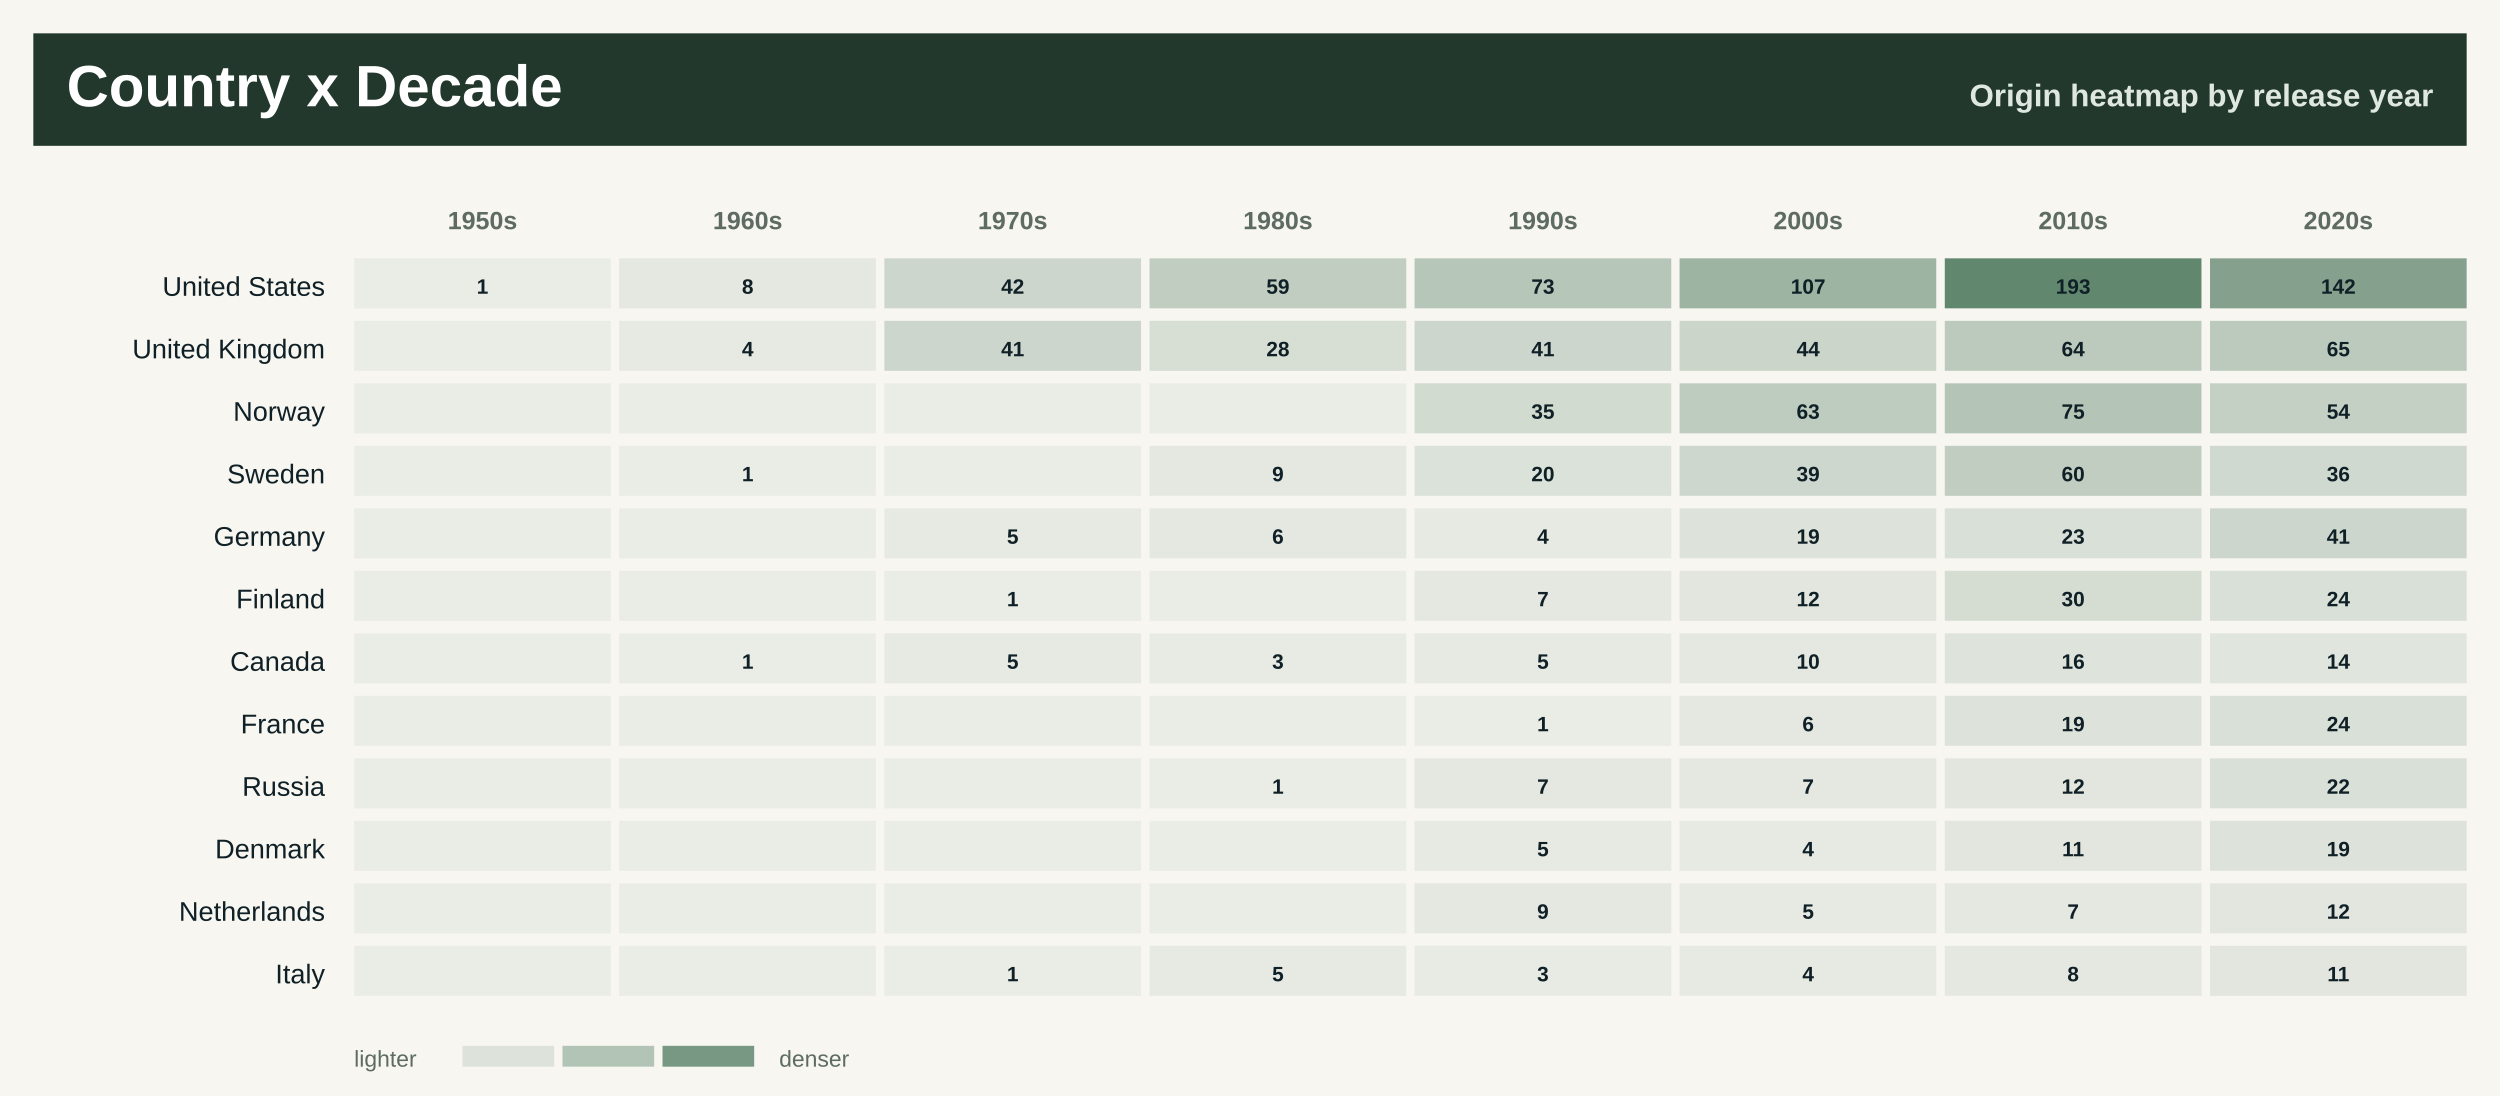
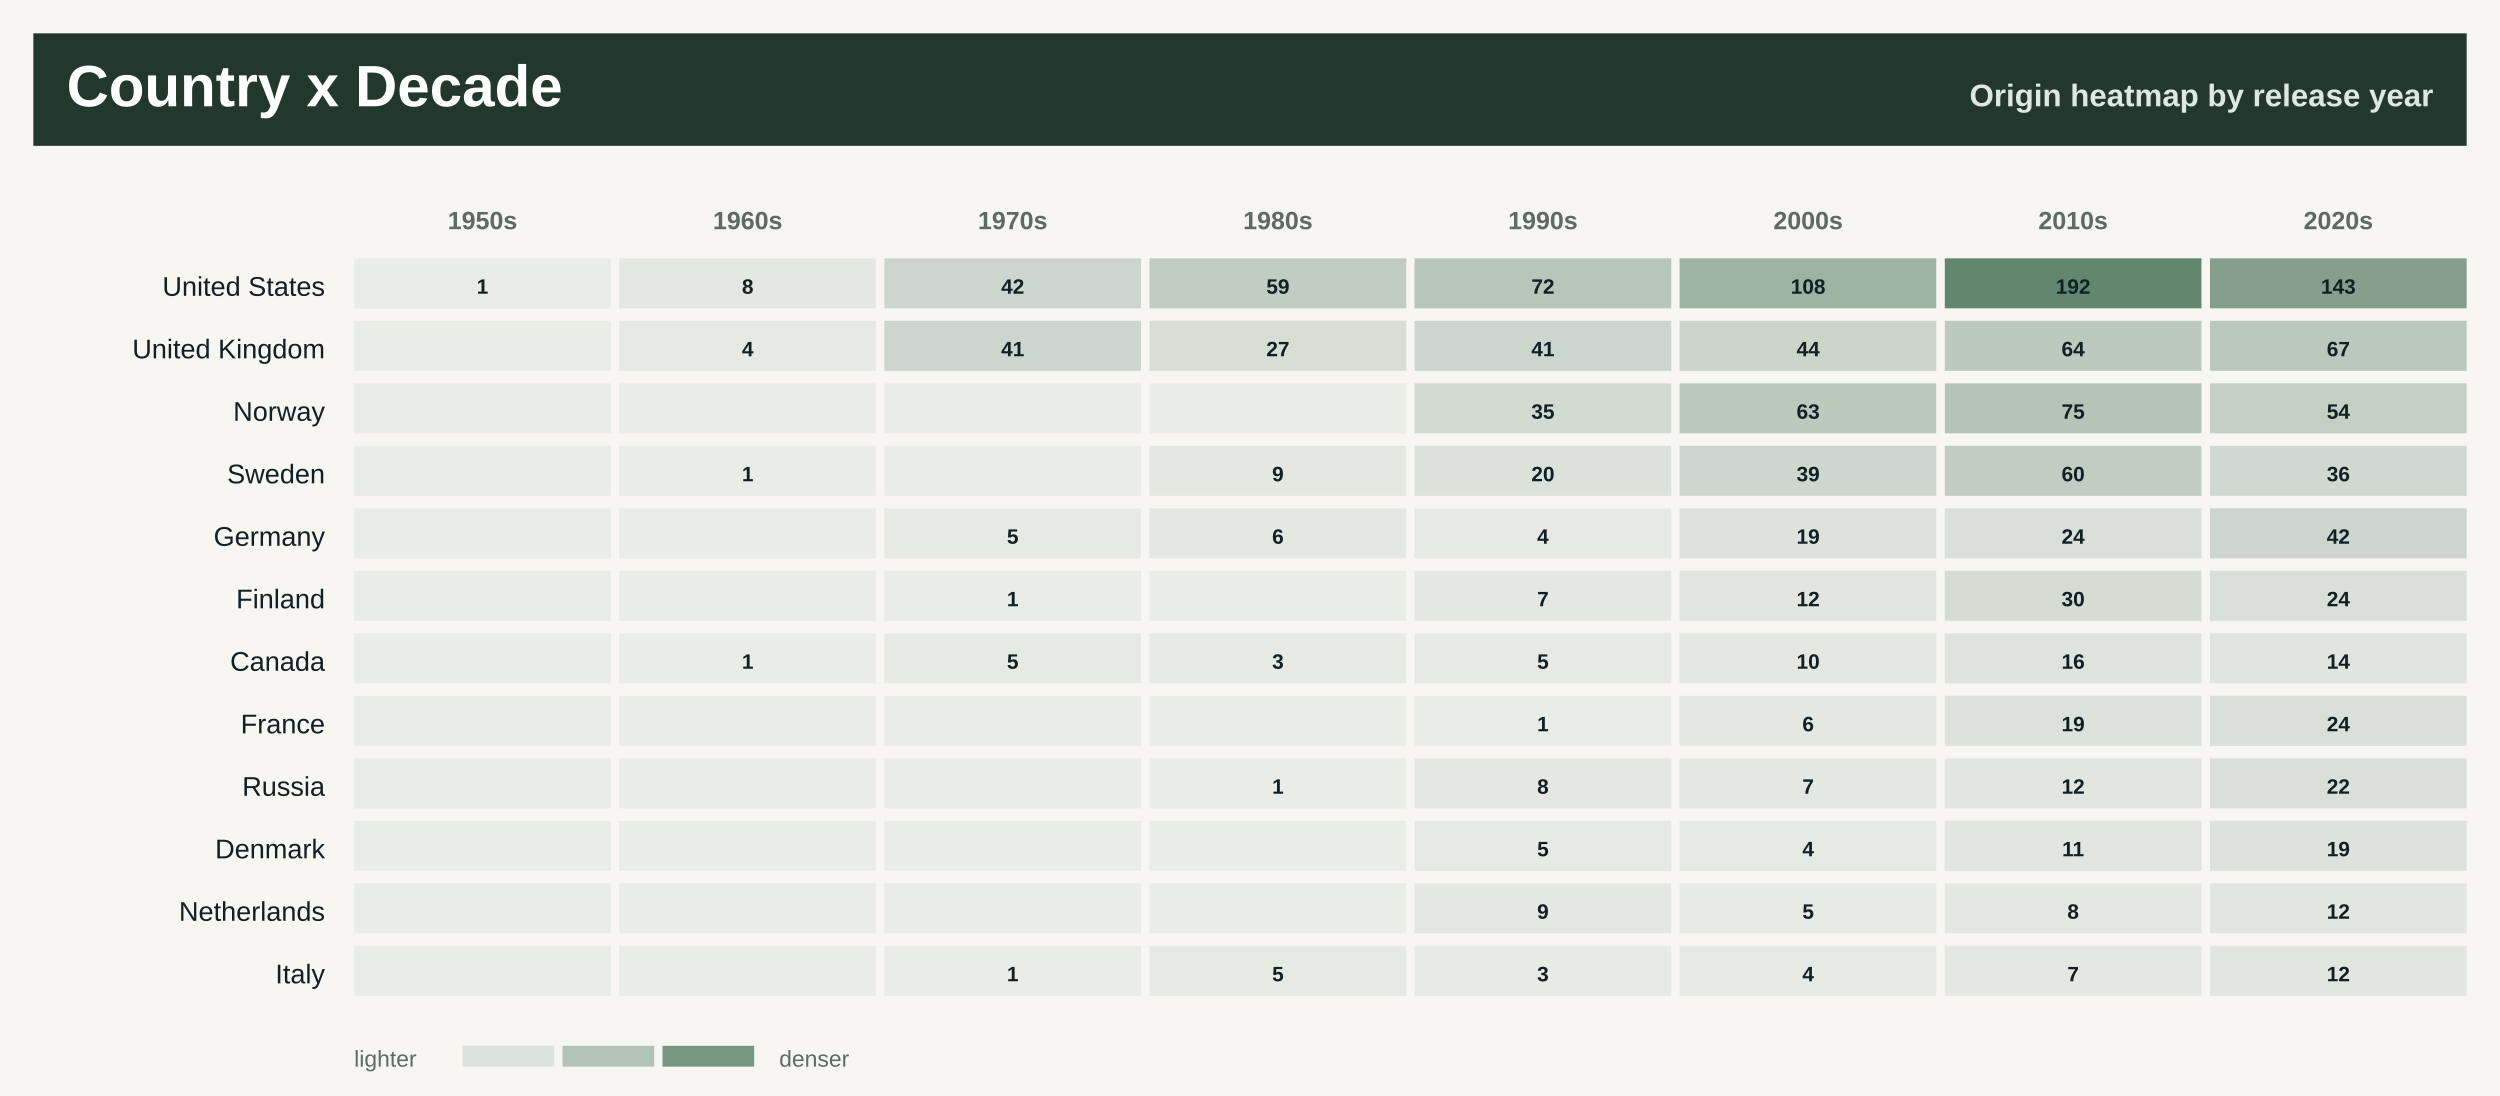
<svg xmlns="http://www.w3.org/2000/svg" width="1200" height="526" viewBox="0 0 1200 526" role="img" aria-label="Countries by decade heatmap">
  <rect width="1200" height="526" fill="#f7f6f0" />
  <rect x="16" y="16" width="1168" height="54" fill="#22382d" />
  <text x="32.0" y="51.0" font-family="Segoe UI, Arial, sans-serif" font-size="28" font-weight="800" fill="#ffffff" text-anchor="start">Country x Decade</text>
  <text x="1168.0" y="51.0" font-family="Segoe UI, Arial, sans-serif" font-size="15" font-weight="800" fill="#dfe8df" text-anchor="end">Origin heatmap by release year</text>
  <text x="231.6" y="110.0" font-family="Segoe UI, Arial, sans-serif" font-size="12" font-weight="800" fill="#5d6b62" text-anchor="middle">1950s</text>
  <text x="358.9" y="110.0" font-family="Segoe UI, Arial, sans-serif" font-size="12" font-weight="800" fill="#5d6b62" text-anchor="middle">1960s</text>
  <text x="486.1" y="110.0" font-family="Segoe UI, Arial, sans-serif" font-size="12" font-weight="800" fill="#5d6b62" text-anchor="middle">1970s</text>
  <text x="613.4" y="110.0" font-family="Segoe UI, Arial, sans-serif" font-size="12" font-weight="800" fill="#5d6b62" text-anchor="middle">1980s</text>
  <text x="740.6" y="110.0" font-family="Segoe UI, Arial, sans-serif" font-size="12" font-weight="800" fill="#5d6b62" text-anchor="middle">1990s</text>
  <text x="867.9" y="110.0" font-family="Segoe UI, Arial, sans-serif" font-size="12" font-weight="800" fill="#5d6b62" text-anchor="middle">2000s</text>
  <text x="995.1" y="110.0" font-family="Segoe UI, Arial, sans-serif" font-size="12" font-weight="800" fill="#5d6b62" text-anchor="middle">2010s</text>
  <text x="1122.4" y="110.0" font-family="Segoe UI, Arial, sans-serif" font-size="12" font-weight="800" fill="#5d6b62" text-anchor="middle">2020s</text>
  <text x="156.0" y="142.0" font-family="Segoe UI, Arial, sans-serif" font-size="13" font-weight="400" fill="#102027" text-anchor="end">United States</text>
  <rect x="170.0" y="124.0" width="123.2" height="24" fill="#557e64" fill-opacity="0.08" />
  <text x="231.6" y="141.0" font-family="Segoe UI, Arial, sans-serif" font-size="10" font-weight="800" fill="#102027" text-anchor="middle">1</text>
  <rect x="297.2" y="124.0" width="123.2" height="24" fill="#557e64" fill-opacity="0.11" />
  <text x="358.9" y="141.0" font-family="Segoe UI, Arial, sans-serif" font-size="10" font-weight="800" fill="#102027" text-anchor="middle">8</text>
  <rect x="424.5" y="124.0" width="123.2" height="24" fill="#557e64" fill-opacity="0.26" />
  <text x="486.1" y="141.0" font-family="Segoe UI, Arial, sans-serif" font-size="10" font-weight="800" fill="#102027" text-anchor="middle">42</text>
  <rect x="551.8" y="124.0" width="123.2" height="24" fill="#557e64" fill-opacity="0.34" />
  <text x="613.4" y="141.0" font-family="Segoe UI, Arial, sans-serif" font-size="10" font-weight="800" fill="#102027" text-anchor="middle">59</text>
  <rect x="679.0" y="124.0" width="123.2" height="24" fill="#557e64" fill-opacity="0.40" />
-   <text x="740.6" y="141.0" font-family="Segoe UI, Arial, sans-serif" font-size="10" font-weight="800" fill="#102027" text-anchor="middle">73</text>
+   <text x="740.6" y="141.0" font-family="Segoe UI, Arial, sans-serif" font-size="10" font-weight="800" fill="#102027" text-anchor="middle">72</text>
  <rect x="806.2" y="124.0" width="123.2" height="24" fill="#557e64" fill-opacity="0.55" />
-   <text x="867.9" y="141.0" font-family="Segoe UI, Arial, sans-serif" font-size="10" font-weight="800" fill="#102027" text-anchor="middle">107</text>
+   <text x="867.9" y="141.0" font-family="Segoe UI, Arial, sans-serif" font-size="10" font-weight="800" fill="#102027" text-anchor="middle">108</text>
  <rect x="933.5" y="124.0" width="123.2" height="24" fill="#557e64" fill-opacity="0.92" />
-   <text x="995.1" y="141.0" font-family="Segoe UI, Arial, sans-serif" font-size="10" font-weight="800" fill="#102027" text-anchor="middle">193</text>
-   <rect x="1060.8" y="124.0" width="123.2" height="24" fill="#557e64" fill-opacity="0.70" />
-   <text x="1122.4" y="141.0" font-family="Segoe UI, Arial, sans-serif" font-size="10" font-weight="800" fill="#102027" text-anchor="middle">142</text>
+   <text x="995.1" y="141.0" font-family="Segoe UI, Arial, sans-serif" font-size="10" font-weight="800" fill="#102027" text-anchor="middle">192</text>
+   <rect x="1060.8" y="124.0" width="123.2" height="24" fill="#557e64" fill-opacity="0.71" />
+   <text x="1122.4" y="141.0" font-family="Segoe UI, Arial, sans-serif" font-size="10" font-weight="800" fill="#102027" text-anchor="middle">143</text>
  <text x="156.0" y="172.0" font-family="Segoe UI, Arial, sans-serif" font-size="13" font-weight="400" fill="#102027" text-anchor="end">United Kingdom</text>
  <rect x="170.0" y="154.0" width="123.2" height="24" fill="#557e64" fill-opacity="0.08" />
  <rect x="297.2" y="154.0" width="123.2" height="24" fill="#557e64" fill-opacity="0.10" />
  <text x="358.9" y="171.0" font-family="Segoe UI, Arial, sans-serif" font-size="10" font-weight="800" fill="#102027" text-anchor="middle">4</text>
  <rect x="424.5" y="154.0" width="123.2" height="24" fill="#557e64" fill-opacity="0.26" />
  <text x="486.1" y="171.0" font-family="Segoe UI, Arial, sans-serif" font-size="10" font-weight="800" fill="#102027" text-anchor="middle">41</text>
  <rect x="551.8" y="154.0" width="123.2" height="24" fill="#557e64" fill-opacity="0.20" />
-   <text x="613.4" y="171.0" font-family="Segoe UI, Arial, sans-serif" font-size="10" font-weight="800" fill="#102027" text-anchor="middle">28</text>
+   <text x="613.4" y="171.0" font-family="Segoe UI, Arial, sans-serif" font-size="10" font-weight="800" fill="#102027" text-anchor="middle">27</text>
  <rect x="679.0" y="154.0" width="123.2" height="24" fill="#557e64" fill-opacity="0.26" />
  <text x="740.6" y="171.0" font-family="Segoe UI, Arial, sans-serif" font-size="10" font-weight="800" fill="#102027" text-anchor="middle">41</text>
  <rect x="806.2" y="154.0" width="123.2" height="24" fill="#557e64" fill-opacity="0.27" />
  <text x="867.9" y="171.0" font-family="Segoe UI, Arial, sans-serif" font-size="10" font-weight="800" fill="#102027" text-anchor="middle">44</text>
  <rect x="933.5" y="154.0" width="123.2" height="24" fill="#557e64" fill-opacity="0.36" />
  <text x="995.1" y="171.0" font-family="Segoe UI, Arial, sans-serif" font-size="10" font-weight="800" fill="#102027" text-anchor="middle">64</text>
-   <rect x="1060.8" y="154.0" width="123.2" height="24" fill="#557e64" fill-opacity="0.36" />
-   <text x="1122.4" y="171.0" font-family="Segoe UI, Arial, sans-serif" font-size="10" font-weight="800" fill="#102027" text-anchor="middle">65</text>
+   <rect x="1060.8" y="154.0" width="123.2" height="24" fill="#557e64" fill-opacity="0.37" />
+   <text x="1122.4" y="171.0" font-family="Segoe UI, Arial, sans-serif" font-size="10" font-weight="800" fill="#102027" text-anchor="middle">67</text>
  <text x="156.0" y="202.0" font-family="Segoe UI, Arial, sans-serif" font-size="13" font-weight="400" fill="#102027" text-anchor="end">Norway</text>
  <rect x="170.0" y="184.0" width="123.2" height="24" fill="#557e64" fill-opacity="0.08" />
  <rect x="297.2" y="184.0" width="123.2" height="24" fill="#557e64" fill-opacity="0.08" />
  <rect x="424.5" y="184.0" width="123.2" height="24" fill="#557e64" fill-opacity="0.08" />
  <rect x="551.8" y="184.0" width="123.2" height="24" fill="#557e64" fill-opacity="0.08" />
  <rect x="679.0" y="184.0" width="123.2" height="24" fill="#557e64" fill-opacity="0.23" />
  <text x="740.6" y="201.0" font-family="Segoe UI, Arial, sans-serif" font-size="10" font-weight="800" fill="#102027" text-anchor="middle">35</text>
-   <rect x="806.2" y="184.0" width="123.2" height="24" fill="#557e64" fill-opacity="0.35" />
+   <rect x="806.2" y="184.0" width="123.2" height="24" fill="#557e64" fill-opacity="0.36" />
  <text x="867.9" y="201.0" font-family="Segoe UI, Arial, sans-serif" font-size="10" font-weight="800" fill="#102027" text-anchor="middle">63</text>
  <rect x="933.5" y="184.0" width="123.2" height="24" fill="#557e64" fill-opacity="0.41" />
  <text x="995.1" y="201.0" font-family="Segoe UI, Arial, sans-serif" font-size="10" font-weight="800" fill="#102027" text-anchor="middle">75</text>
  <rect x="1060.8" y="184.0" width="123.2" height="24" fill="#557e64" fill-opacity="0.32" />
  <text x="1122.4" y="201.0" font-family="Segoe UI, Arial, sans-serif" font-size="10" font-weight="800" fill="#102027" text-anchor="middle">54</text>
  <text x="156.0" y="232.0" font-family="Segoe UI, Arial, sans-serif" font-size="13" font-weight="400" fill="#102027" text-anchor="end">Sweden</text>
  <rect x="170.0" y="214.0" width="123.2" height="24" fill="#557e64" fill-opacity="0.08" />
  <rect x="297.2" y="214.0" width="123.2" height="24" fill="#557e64" fill-opacity="0.08" />
  <text x="358.9" y="231.0" font-family="Segoe UI, Arial, sans-serif" font-size="10" font-weight="800" fill="#102027" text-anchor="middle">1</text>
  <rect x="424.5" y="214.0" width="123.2" height="24" fill="#557e64" fill-opacity="0.08" />
  <rect x="551.8" y="214.0" width="123.2" height="24" fill="#557e64" fill-opacity="0.12" />
  <text x="613.4" y="231.0" font-family="Segoe UI, Arial, sans-serif" font-size="10" font-weight="800" fill="#102027" text-anchor="middle">9</text>
  <rect x="679.0" y="214.0" width="123.2" height="24" fill="#557e64" fill-opacity="0.17" />
  <text x="740.6" y="231.0" font-family="Segoe UI, Arial, sans-serif" font-size="10" font-weight="800" fill="#102027" text-anchor="middle">20</text>
  <rect x="806.2" y="214.0" width="123.2" height="24" fill="#557e64" fill-opacity="0.25" />
  <text x="867.9" y="231.0" font-family="Segoe UI, Arial, sans-serif" font-size="10" font-weight="800" fill="#102027" text-anchor="middle">39</text>
  <rect x="933.5" y="214.0" width="123.2" height="24" fill="#557e64" fill-opacity="0.34" />
  <text x="995.1" y="231.0" font-family="Segoe UI, Arial, sans-serif" font-size="10" font-weight="800" fill="#102027" text-anchor="middle">60</text>
  <rect x="1060.8" y="214.0" width="123.2" height="24" fill="#557e64" fill-opacity="0.24" />
  <text x="1122.4" y="231.0" font-family="Segoe UI, Arial, sans-serif" font-size="10" font-weight="800" fill="#102027" text-anchor="middle">36</text>
  <text x="156.0" y="262.0" font-family="Segoe UI, Arial, sans-serif" font-size="13" font-weight="400" fill="#102027" text-anchor="end">Germany</text>
  <rect x="170.0" y="244.0" width="123.2" height="24" fill="#557e64" fill-opacity="0.08" />
  <rect x="297.2" y="244.0" width="123.2" height="24" fill="#557e64" fill-opacity="0.08" />
  <rect x="424.5" y="244.0" width="123.2" height="24" fill="#557e64" fill-opacity="0.10" />
  <text x="486.1" y="261.0" font-family="Segoe UI, Arial, sans-serif" font-size="10" font-weight="800" fill="#102027" text-anchor="middle">5</text>
  <rect x="551.8" y="244.0" width="123.2" height="24" fill="#557e64" fill-opacity="0.11" />
  <text x="613.4" y="261.0" font-family="Segoe UI, Arial, sans-serif" font-size="10" font-weight="800" fill="#102027" text-anchor="middle">6</text>
  <rect x="679.0" y="244.0" width="123.2" height="24" fill="#557e64" fill-opacity="0.10" />
  <text x="740.6" y="261.0" font-family="Segoe UI, Arial, sans-serif" font-size="10" font-weight="800" fill="#102027" text-anchor="middle">4</text>
  <rect x="806.2" y="244.0" width="123.2" height="24" fill="#557e64" fill-opacity="0.16" />
  <text x="867.9" y="261.0" font-family="Segoe UI, Arial, sans-serif" font-size="10" font-weight="800" fill="#102027" text-anchor="middle">19</text>
  <rect x="933.5" y="244.0" width="123.2" height="24" fill="#557e64" fill-opacity="0.18" />
-   <text x="995.1" y="261.0" font-family="Segoe UI, Arial, sans-serif" font-size="10" font-weight="800" fill="#102027" text-anchor="middle">23</text>
+   <text x="995.1" y="261.0" font-family="Segoe UI, Arial, sans-serif" font-size="10" font-weight="800" fill="#102027" text-anchor="middle">24</text>
  <rect x="1060.8" y="244.0" width="123.2" height="24" fill="#557e64" fill-opacity="0.26" />
-   <text x="1122.4" y="261.0" font-family="Segoe UI, Arial, sans-serif" font-size="10" font-weight="800" fill="#102027" text-anchor="middle">41</text>
+   <text x="1122.4" y="261.0" font-family="Segoe UI, Arial, sans-serif" font-size="10" font-weight="800" fill="#102027" text-anchor="middle">42</text>
  <text x="156.0" y="292.0" font-family="Segoe UI, Arial, sans-serif" font-size="13" font-weight="400" fill="#102027" text-anchor="end">Finland</text>
  <rect x="170.0" y="274.0" width="123.2" height="24" fill="#557e64" fill-opacity="0.08" />
  <rect x="297.2" y="274.0" width="123.2" height="24" fill="#557e64" fill-opacity="0.08" />
  <rect x="424.5" y="274.0" width="123.2" height="24" fill="#557e64" fill-opacity="0.08" />
  <text x="486.1" y="291.0" font-family="Segoe UI, Arial, sans-serif" font-size="10" font-weight="800" fill="#102027" text-anchor="middle">1</text>
  <rect x="551.8" y="274.0" width="123.2" height="24" fill="#557e64" fill-opacity="0.08" />
  <rect x="679.0" y="274.0" width="123.2" height="24" fill="#557e64" fill-opacity="0.11" />
  <text x="740.6" y="291.0" font-family="Segoe UI, Arial, sans-serif" font-size="10" font-weight="800" fill="#102027" text-anchor="middle">7</text>
  <rect x="806.2" y="274.0" width="123.2" height="24" fill="#557e64" fill-opacity="0.13" />
  <text x="867.9" y="291.0" font-family="Segoe UI, Arial, sans-serif" font-size="10" font-weight="800" fill="#102027" text-anchor="middle">12</text>
  <rect x="933.5" y="274.0" width="123.2" height="24" fill="#557e64" fill-opacity="0.21" />
  <text x="995.1" y="291.0" font-family="Segoe UI, Arial, sans-serif" font-size="10" font-weight="800" fill="#102027" text-anchor="middle">30</text>
  <rect x="1060.8" y="274.0" width="123.2" height="24" fill="#557e64" fill-opacity="0.18" />
  <text x="1122.4" y="291.0" font-family="Segoe UI, Arial, sans-serif" font-size="10" font-weight="800" fill="#102027" text-anchor="middle">24</text>
  <text x="156.0" y="322.0" font-family="Segoe UI, Arial, sans-serif" font-size="13" font-weight="400" fill="#102027" text-anchor="end">Canada</text>
  <rect x="170.0" y="304.0" width="123.2" height="24" fill="#557e64" fill-opacity="0.08" />
  <rect x="297.2" y="304.0" width="123.2" height="24" fill="#557e64" fill-opacity="0.08" />
  <text x="358.9" y="321.0" font-family="Segoe UI, Arial, sans-serif" font-size="10" font-weight="800" fill="#102027" text-anchor="middle">1</text>
  <rect x="424.5" y="304.0" width="123.2" height="24" fill="#557e64" fill-opacity="0.10" />
  <text x="486.1" y="321.0" font-family="Segoe UI, Arial, sans-serif" font-size="10" font-weight="800" fill="#102027" text-anchor="middle">5</text>
  <rect x="551.8" y="304.0" width="123.2" height="24" fill="#557e64" fill-opacity="0.09" />
  <text x="613.4" y="321.0" font-family="Segoe UI, Arial, sans-serif" font-size="10" font-weight="800" fill="#102027" text-anchor="middle">3</text>
  <rect x="679.0" y="304.0" width="123.2" height="24" fill="#557e64" fill-opacity="0.10" />
  <text x="740.6" y="321.0" font-family="Segoe UI, Arial, sans-serif" font-size="10" font-weight="800" fill="#102027" text-anchor="middle">5</text>
  <rect x="806.2" y="304.0" width="123.2" height="24" fill="#557e64" fill-opacity="0.12" />
  <text x="867.9" y="321.0" font-family="Segoe UI, Arial, sans-serif" font-size="10" font-weight="800" fill="#102027" text-anchor="middle">10</text>
  <rect x="933.5" y="304.0" width="123.2" height="24" fill="#557e64" fill-opacity="0.15" />
  <text x="995.1" y="321.0" font-family="Segoe UI, Arial, sans-serif" font-size="10" font-weight="800" fill="#102027" text-anchor="middle">16</text>
  <rect x="1060.8" y="304.0" width="123.2" height="24" fill="#557e64" fill-opacity="0.14" />
  <text x="1122.4" y="321.0" font-family="Segoe UI, Arial, sans-serif" font-size="10" font-weight="800" fill="#102027" text-anchor="middle">14</text>
  <text x="156.0" y="352.0" font-family="Segoe UI, Arial, sans-serif" font-size="13" font-weight="400" fill="#102027" text-anchor="end">France</text>
  <rect x="170.0" y="334.0" width="123.2" height="24" fill="#557e64" fill-opacity="0.08" />
  <rect x="297.2" y="334.0" width="123.2" height="24" fill="#557e64" fill-opacity="0.08" />
  <rect x="424.5" y="334.0" width="123.2" height="24" fill="#557e64" fill-opacity="0.08" />
  <rect x="551.8" y="334.0" width="123.2" height="24" fill="#557e64" fill-opacity="0.08" />
  <rect x="679.0" y="334.0" width="123.2" height="24" fill="#557e64" fill-opacity="0.08" />
  <text x="740.6" y="351.0" font-family="Segoe UI, Arial, sans-serif" font-size="10" font-weight="800" fill="#102027" text-anchor="middle">1</text>
  <rect x="806.2" y="334.0" width="123.2" height="24" fill="#557e64" fill-opacity="0.11" />
  <text x="867.9" y="351.0" font-family="Segoe UI, Arial, sans-serif" font-size="10" font-weight="800" fill="#102027" text-anchor="middle">6</text>
  <rect x="933.5" y="334.0" width="123.2" height="24" fill="#557e64" fill-opacity="0.16" />
  <text x="995.1" y="351.0" font-family="Segoe UI, Arial, sans-serif" font-size="10" font-weight="800" fill="#102027" text-anchor="middle">19</text>
  <rect x="1060.8" y="334.0" width="123.2" height="24" fill="#557e64" fill-opacity="0.18" />
  <text x="1122.4" y="351.0" font-family="Segoe UI, Arial, sans-serif" font-size="10" font-weight="800" fill="#102027" text-anchor="middle">24</text>
  <text x="156.0" y="382.0" font-family="Segoe UI, Arial, sans-serif" font-size="13" font-weight="400" fill="#102027" text-anchor="end">Russia</text>
  <rect x="170.0" y="364.0" width="123.2" height="24" fill="#557e64" fill-opacity="0.08" />
  <rect x="297.2" y="364.0" width="123.2" height="24" fill="#557e64" fill-opacity="0.08" />
  <rect x="424.5" y="364.0" width="123.2" height="24" fill="#557e64" fill-opacity="0.08" />
  <rect x="551.8" y="364.0" width="123.2" height="24" fill="#557e64" fill-opacity="0.08" />
  <text x="613.4" y="381.0" font-family="Segoe UI, Arial, sans-serif" font-size="10" font-weight="800" fill="#102027" text-anchor="middle">1</text>
  <rect x="679.0" y="364.0" width="123.2" height="24" fill="#557e64" fill-opacity="0.11" />
-   <text x="740.6" y="381.0" font-family="Segoe UI, Arial, sans-serif" font-size="10" font-weight="800" fill="#102027" text-anchor="middle">7</text>
+   <text x="740.6" y="381.0" font-family="Segoe UI, Arial, sans-serif" font-size="10" font-weight="800" fill="#102027" text-anchor="middle">8</text>
  <rect x="806.2" y="364.0" width="123.2" height="24" fill="#557e64" fill-opacity="0.11" />
  <text x="867.9" y="381.0" font-family="Segoe UI, Arial, sans-serif" font-size="10" font-weight="800" fill="#102027" text-anchor="middle">7</text>
  <rect x="933.5" y="364.0" width="123.2" height="24" fill="#557e64" fill-opacity="0.13" />
  <text x="995.1" y="381.0" font-family="Segoe UI, Arial, sans-serif" font-size="10" font-weight="800" fill="#102027" text-anchor="middle">12</text>
  <rect x="1060.8" y="364.0" width="123.2" height="24" fill="#557e64" fill-opacity="0.18" />
  <text x="1122.4" y="381.0" font-family="Segoe UI, Arial, sans-serif" font-size="10" font-weight="800" fill="#102027" text-anchor="middle">22</text>
  <text x="156.0" y="412.0" font-family="Segoe UI, Arial, sans-serif" font-size="13" font-weight="400" fill="#102027" text-anchor="end">Denmark</text>
  <rect x="170.0" y="394.0" width="123.2" height="24" fill="#557e64" fill-opacity="0.08" />
  <rect x="297.2" y="394.0" width="123.2" height="24" fill="#557e64" fill-opacity="0.08" />
  <rect x="424.5" y="394.0" width="123.2" height="24" fill="#557e64" fill-opacity="0.08" />
  <rect x="551.8" y="394.0" width="123.2" height="24" fill="#557e64" fill-opacity="0.08" />
  <rect x="679.0" y="394.0" width="123.2" height="24" fill="#557e64" fill-opacity="0.10" />
  <text x="740.6" y="411.0" font-family="Segoe UI, Arial, sans-serif" font-size="10" font-weight="800" fill="#102027" text-anchor="middle">5</text>
  <rect x="806.2" y="394.0" width="123.2" height="24" fill="#557e64" fill-opacity="0.10" />
  <text x="867.9" y="411.0" font-family="Segoe UI, Arial, sans-serif" font-size="10" font-weight="800" fill="#102027" text-anchor="middle">4</text>
  <rect x="933.5" y="394.0" width="123.2" height="24" fill="#557e64" fill-opacity="0.13" />
  <text x="995.1" y="411.0" font-family="Segoe UI, Arial, sans-serif" font-size="10" font-weight="800" fill="#102027" text-anchor="middle">11</text>
  <rect x="1060.8" y="394.0" width="123.2" height="24" fill="#557e64" fill-opacity="0.16" />
  <text x="1122.4" y="411.0" font-family="Segoe UI, Arial, sans-serif" font-size="10" font-weight="800" fill="#102027" text-anchor="middle">19</text>
  <text x="156.0" y="442.0" font-family="Segoe UI, Arial, sans-serif" font-size="13" font-weight="400" fill="#102027" text-anchor="end">Netherlands</text>
  <rect x="170.0" y="424.0" width="123.2" height="24" fill="#557e64" fill-opacity="0.08" />
  <rect x="297.2" y="424.0" width="123.2" height="24" fill="#557e64" fill-opacity="0.08" />
  <rect x="424.5" y="424.0" width="123.2" height="24" fill="#557e64" fill-opacity="0.08" />
  <rect x="551.8" y="424.0" width="123.2" height="24" fill="#557e64" fill-opacity="0.08" />
  <rect x="679.0" y="424.0" width="123.2" height="24" fill="#557e64" fill-opacity="0.12" />
  <text x="740.6" y="441.0" font-family="Segoe UI, Arial, sans-serif" font-size="10" font-weight="800" fill="#102027" text-anchor="middle">9</text>
  <rect x="806.2" y="424.0" width="123.2" height="24" fill="#557e64" fill-opacity="0.10" />
  <text x="867.9" y="441.0" font-family="Segoe UI, Arial, sans-serif" font-size="10" font-weight="800" fill="#102027" text-anchor="middle">5</text>
  <rect x="933.5" y="424.0" width="123.2" height="24" fill="#557e64" fill-opacity="0.11" />
-   <text x="995.1" y="441.0" font-family="Segoe UI, Arial, sans-serif" font-size="10" font-weight="800" fill="#102027" text-anchor="middle">7</text>
+   <text x="995.1" y="441.0" font-family="Segoe UI, Arial, sans-serif" font-size="10" font-weight="800" fill="#102027" text-anchor="middle">8</text>
  <rect x="1060.8" y="424.0" width="123.2" height="24" fill="#557e64" fill-opacity="0.13" />
  <text x="1122.4" y="441.0" font-family="Segoe UI, Arial, sans-serif" font-size="10" font-weight="800" fill="#102027" text-anchor="middle">12</text>
  <text x="156.0" y="472.0" font-family="Segoe UI, Arial, sans-serif" font-size="13" font-weight="400" fill="#102027" text-anchor="end">Italy</text>
  <rect x="170.0" y="454.0" width="123.2" height="24" fill="#557e64" fill-opacity="0.08" />
  <rect x="297.2" y="454.0" width="123.2" height="24" fill="#557e64" fill-opacity="0.08" />
  <rect x="424.5" y="454.0" width="123.2" height="24" fill="#557e64" fill-opacity="0.08" />
  <text x="486.1" y="471.0" font-family="Segoe UI, Arial, sans-serif" font-size="10" font-weight="800" fill="#102027" text-anchor="middle">1</text>
  <rect x="551.8" y="454.0" width="123.2" height="24" fill="#557e64" fill-opacity="0.10" />
  <text x="613.4" y="471.0" font-family="Segoe UI, Arial, sans-serif" font-size="10" font-weight="800" fill="#102027" text-anchor="middle">5</text>
  <rect x="679.0" y="454.0" width="123.2" height="24" fill="#557e64" fill-opacity="0.09" />
  <text x="740.6" y="471.0" font-family="Segoe UI, Arial, sans-serif" font-size="10" font-weight="800" fill="#102027" text-anchor="middle">3</text>
  <rect x="806.2" y="454.0" width="123.2" height="24" fill="#557e64" fill-opacity="0.10" />
  <text x="867.9" y="471.0" font-family="Segoe UI, Arial, sans-serif" font-size="10" font-weight="800" fill="#102027" text-anchor="middle">4</text>
  <rect x="933.5" y="454.0" width="123.2" height="24" fill="#557e64" fill-opacity="0.11" />
-   <text x="995.1" y="471.0" font-family="Segoe UI, Arial, sans-serif" font-size="10" font-weight="800" fill="#102027" text-anchor="middle">8</text>
+   <text x="995.1" y="471.0" font-family="Segoe UI, Arial, sans-serif" font-size="10" font-weight="800" fill="#102027" text-anchor="middle">7</text>
  <rect x="1060.8" y="454.0" width="123.2" height="24" fill="#557e64" fill-opacity="0.13" />
-   <text x="1122.4" y="471.0" font-family="Segoe UI, Arial, sans-serif" font-size="10" font-weight="800" fill="#102027" text-anchor="middle">11</text>
+   <text x="1122.4" y="471.0" font-family="Segoe UI, Arial, sans-serif" font-size="10" font-weight="800" fill="#102027" text-anchor="middle">12</text>
  <text x="170.0" y="512.0" font-family="Segoe UI, Arial, sans-serif" font-size="11" font-weight="400" fill="#5d6b62" text-anchor="start">lighter</text>
  <rect x="222" y="502" width="44" height="10" fill="#557e64" fill-opacity="0.16" />
  <rect x="270" y="502" width="44" height="10" fill="#557e64" fill-opacity="0.42" />
  <rect x="318" y="502" width="44" height="10" fill="#557e64" fill-opacity="0.78" />
  <text x="374.0" y="512.0" font-family="Segoe UI, Arial, sans-serif" font-size="11" font-weight="400" fill="#5d6b62" text-anchor="start">denser</text>
</svg>
